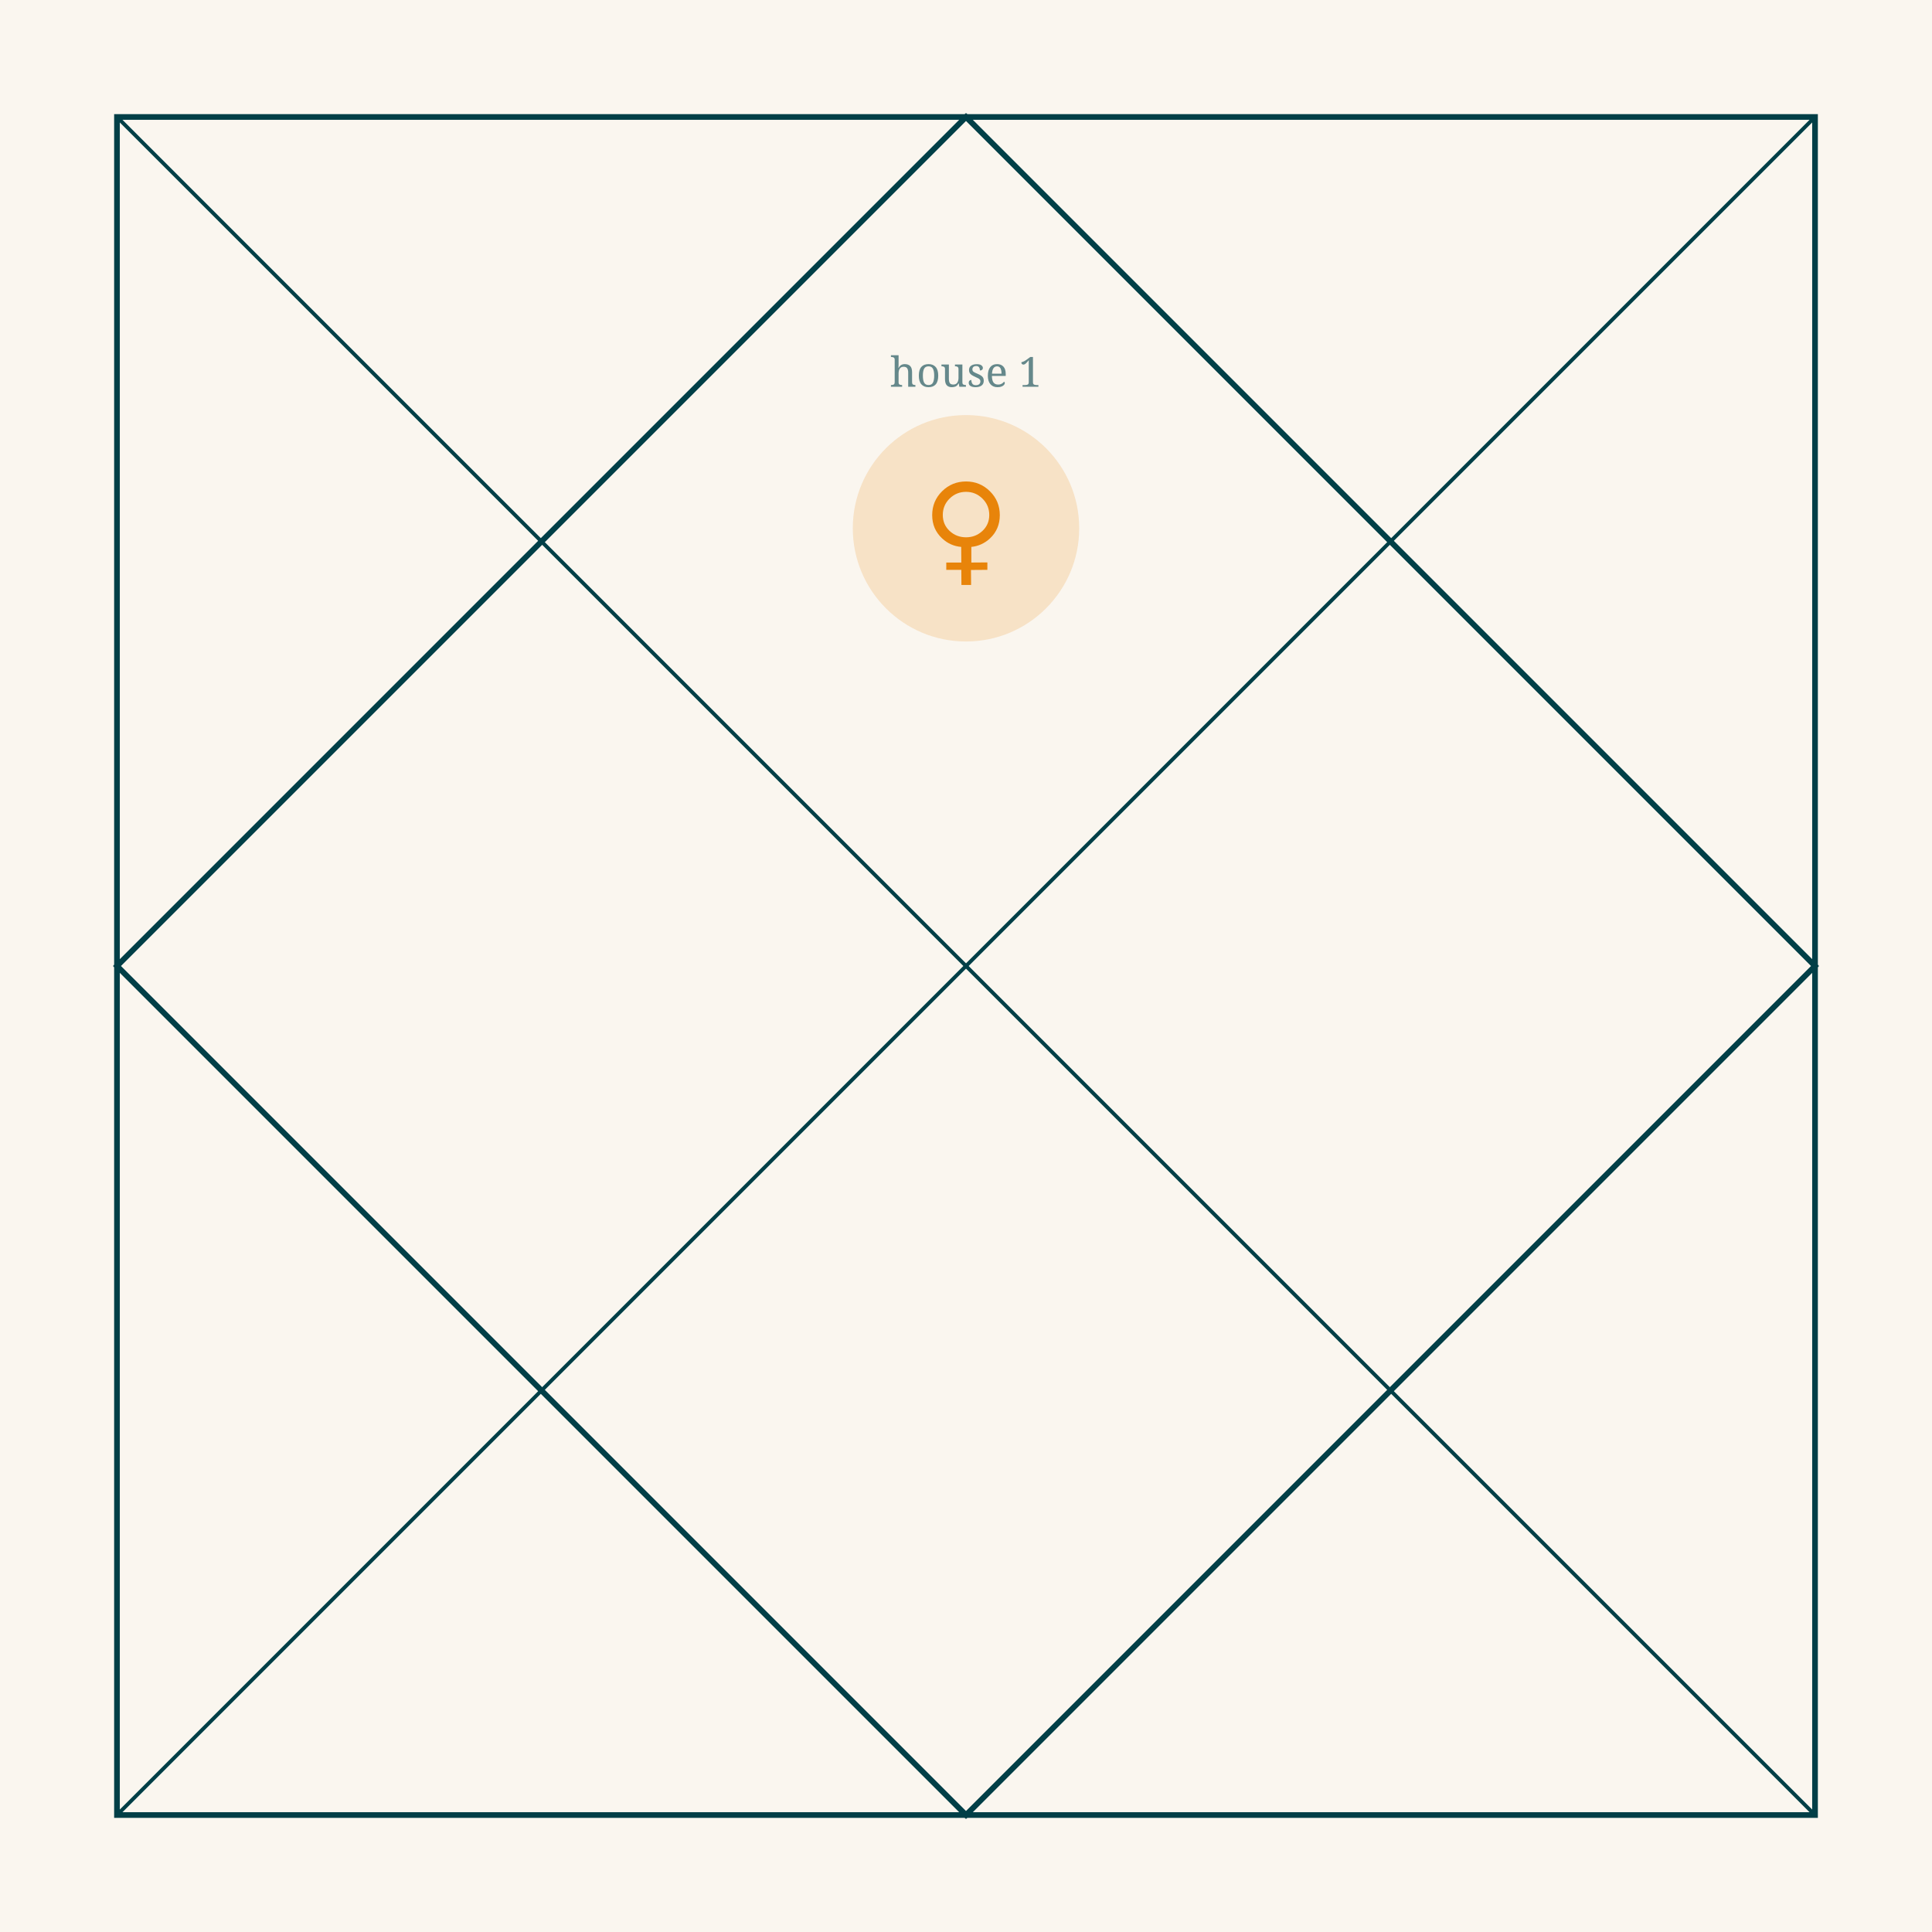
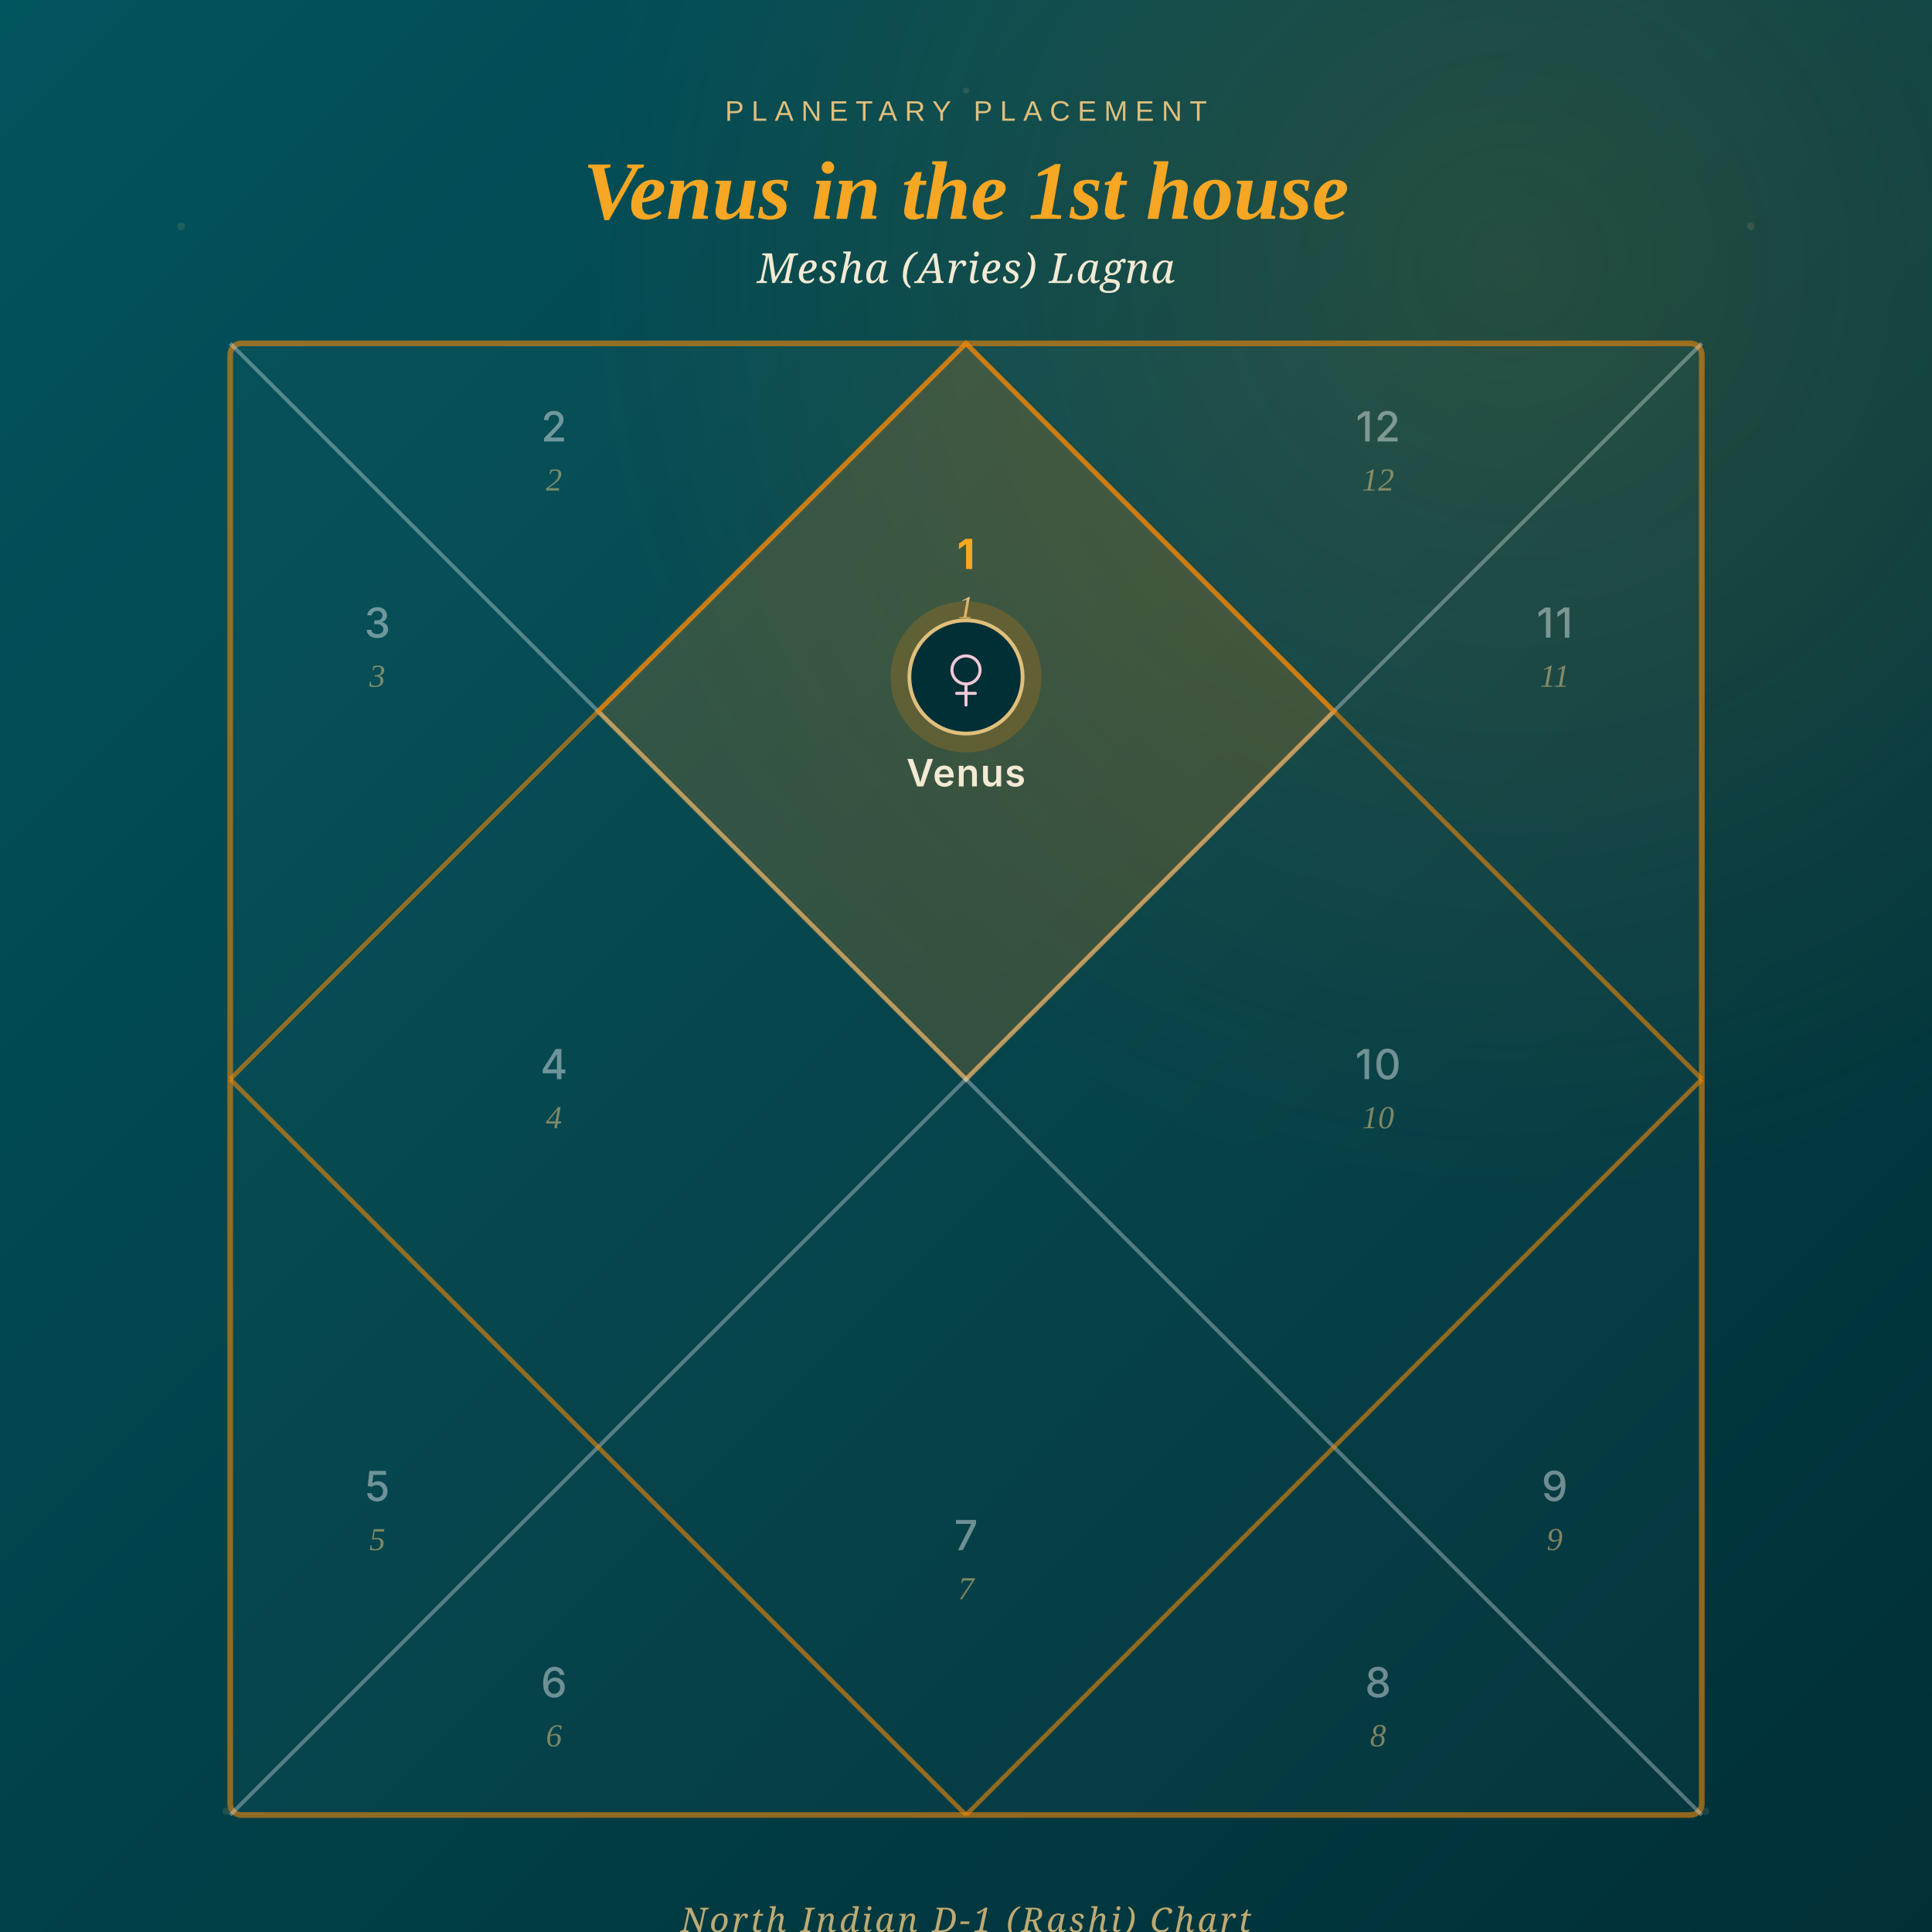
- <svg xmlns="http://www.w3.org/2000/svg" viewBox="0 0 1024 1024" role="img" aria-label="North Indian kundali chart highlighting Venus at the lagna of Mesh">
-   <rect width="1024" height="1024" fill="#faf6ef" />
-   <rect x="62" y="62" width="900" height="900" fill="none" stroke="#013F47" stroke-width="3" />
-   <line x1="62" y1="62" x2="962" y2="962" stroke="#013F47" stroke-width="2" />
-   <line x1="962" y1="62" x2="62" y2="962" stroke="#013F47" stroke-width="2" />
-   <polygon points="512,62 962,512 512,962 62,512" fill="none" stroke="#013F47" stroke-width="3" />
-   <circle cx="512" cy="280" r="60" fill="#e8840a" opacity="0.18" />
-   <text x="512" y="302" text-anchor="middle" font-family="serif" font-size="64" fill="#e8840a">♀</text>
-   <text x="512" y="205" text-anchor="middle" font-family="serif" font-size="22" fill="#013F47" opacity="0.6">house 1</text>
+ <svg xmlns="http://www.w3.org/2000/svg" width="1024" height="1024" viewBox="0 0 1024 1024">
+   <defs>
+     <linearGradient id="kbg" x1="0%" y1="0%" x2="100%" y2="100%">
+       <stop offset="0%" stop-color="#02545E" />
+       <stop offset="55%" stop-color="#013F47" />
+       <stop offset="100%" stop-color="#012F36" />
+     </linearGradient>
+     <radialGradient id="kglow" cx="78%" cy="14%" r="48%">
+       <stop offset="0%" stop-color="rgba(232,132,10,0.16)" />
+       <stop offset="100%" stop-color="rgba(232,132,10,0)" />
+     </radialGradient>
+   </defs>
+   <rect width="1024" height="1024" fill="url(#kbg)" />
+   <rect width="1024" height="1024" fill="url(#kglow)" />
+   <g fill="#E0BF7C" opacity="0.14">
+     <circle cx="96" cy="120" r="2" />
+     <circle cx="928" cy="120" r="2" />
+     <circle cx="120" cy="960" r="2" />
+     <circle cx="904" cy="960" r="2" />
+     <circle cx="512" cy="48" r="1.6" />
+   </g>
+   <g text-anchor="middle">
+     <text x="512" y="64" font-family="'Helvetica Neue', Arial, sans-serif" font-size="15" fill="#E0BF7C" letter-spacing="4" font-weight="500">PLANETARY PLACEMENT</text>
+     <text x="512" y="116" font-family="Georgia, 'Times New Roman', serif" font-size="44" fill="#f5a623" font-weight="600" font-style="italic">Venus in the 1st house</text>
+     <text x="512" y="150" font-family="Georgia, serif" font-size="22" fill="#F2EAD3" font-style="italic" letter-spacing="0.5">Mesha (Aries) Lagna</text>
+   </g>
+   <polygon points="512.0,182.0 707.0,377.0 512.0,572.0 317.0,377.0" fill="#e8840a" fill-opacity="0.20" stroke="#e8840a" stroke-opacity="0.6" stroke-width="2.6" />
+   <rect x="122.0" y="182.0" width="780.0" height="780.0" fill="rgba(255,255,255,0.02)" stroke="#e8840a" stroke-opacity="0.62" stroke-width="3" rx="6" />
+   <line x1="122.0" y1="182.0" x2="902.0" y2="962.0" stroke="rgba(255,255,255,0.32)" stroke-width="2" />
+   <line x1="902.0" y1="182.0" x2="122.0" y2="962.0" stroke="rgba(255,255,255,0.32)" stroke-width="2" />
+   <line x1="512.0" y1="182.0" x2="902.0" y2="572.0" stroke="#e8840a" stroke-opacity="0.62" stroke-width="2.4" />
+   <line x1="902.0" y1="572.0" x2="512.0" y2="962.0" stroke="#e8840a" stroke-opacity="0.62" stroke-width="2.4" />
+   <line x1="512.0" y1="962.0" x2="122.0" y2="572.0" stroke="#e8840a" stroke-opacity="0.62" stroke-width="2.4" />
+   <line x1="122.0" y1="572.0" x2="512.0" y2="182.0" stroke="#e8840a" stroke-opacity="0.62" stroke-width="2.4" />
+   <g>
+     <text x="512.0" y="301.6" text-anchor="middle" font-family="Inter, 'Helvetica Neue', Arial, sans-serif" font-size="22" font-weight="700" fill="#f5a623" letter-spacing="0.04em">1</text>
+     <text x="512.0" y="327.6" text-anchor="middle" font-family="Georgia, 'Times New Roman', serif" font-size="17" fill="#E0BF7C" font-style="italic">1</text>
+     <g transform="translate(512.0, 358.8)">
+       <circle r="40" fill="#e8840a" fill-opacity="0.22" />
+       <circle r="30" fill="#012F36" stroke="#E0BF7C" stroke-width="2" />
+       <g transform="scale(0.62)">
+         <circle cx="0" cy="-6" r="12" stroke="#F2C8D8" stroke-width="2.6" stroke-linecap="round" stroke-linejoin="round" fill="none" />
+         <line x1="0" y1="6" x2="0" y2="24" stroke="#F2C8D8" stroke-width="2.6" stroke-linecap="round" stroke-linejoin="round" fill="none" />
+         <line x1="-8" y1="14" x2="8" y2="14" stroke="#F2C8D8" stroke-width="2.6" stroke-linecap="round" stroke-linejoin="round" fill="none" />
+       </g>
+     </g>
+     <text x="512.0" y="416.8" text-anchor="middle" font-family="Inter, 'Helvetica Neue', Arial, sans-serif" font-size="20" font-weight="600" fill="#F2EAD3" letter-spacing="0.03em">Venus</text>
+   </g>
+   <g>
+     <text x="293.6" y="234.0" text-anchor="middle" font-family="Inter, 'Helvetica Neue', Arial, sans-serif" font-size="22" font-weight="500" fill="rgba(255,255,255,0.42)" letter-spacing="0.04em">2</text>
+     <text x="293.6" y="260.0" text-anchor="middle" font-family="Georgia, 'Times New Roman', serif" font-size="17" fill="rgba(224,191,124,0.55)" font-style="italic">2</text>
+   </g>
+   <g>
+     <text x="200.0" y="338.0" text-anchor="middle" font-family="Inter, 'Helvetica Neue', Arial, sans-serif" font-size="22" font-weight="500" fill="rgba(255,255,255,0.42)" letter-spacing="0.04em">3</text>
+     <text x="200.0" y="364.0" text-anchor="middle" font-family="Georgia, 'Times New Roman', serif" font-size="17" fill="rgba(224,191,124,0.55)" font-style="italic">3</text>
+   </g>
+   <g>
+     <text x="293.6" y="572.0" text-anchor="middle" font-family="Inter, 'Helvetica Neue', Arial, sans-serif" font-size="22" font-weight="500" fill="rgba(255,255,255,0.42)" letter-spacing="0.04em">4</text>
+     <text x="293.6" y="598.0" text-anchor="middle" font-family="Georgia, 'Times New Roman', serif" font-size="17" fill="rgba(224,191,124,0.55)" font-style="italic">4</text>
+   </g>
+   <g>
+     <text x="200.0" y="795.6" text-anchor="middle" font-family="Inter, 'Helvetica Neue', Arial, sans-serif" font-size="22" font-weight="500" fill="rgba(255,255,255,0.42)" letter-spacing="0.04em">5</text>
+     <text x="200.0" y="821.6" text-anchor="middle" font-family="Georgia, 'Times New Roman', serif" font-size="17" fill="rgba(224,191,124,0.55)" font-style="italic">5</text>
+   </g>
+   <g>
+     <text x="293.6" y="899.6" text-anchor="middle" font-family="Inter, 'Helvetica Neue', Arial, sans-serif" font-size="22" font-weight="500" fill="rgba(255,255,255,0.42)" letter-spacing="0.04em">6</text>
+     <text x="293.6" y="925.6" text-anchor="middle" font-family="Georgia, 'Times New Roman', serif" font-size="17" fill="rgba(224,191,124,0.55)" font-style="italic">6</text>
+   </g>
+   <g>
+     <text x="512.0" y="821.6" text-anchor="middle" font-family="Inter, 'Helvetica Neue', Arial, sans-serif" font-size="22" font-weight="500" fill="rgba(255,255,255,0.42)" letter-spacing="0.04em">7</text>
+     <text x="512.0" y="847.6" text-anchor="middle" font-family="Georgia, 'Times New Roman', serif" font-size="17" fill="rgba(224,191,124,0.55)" font-style="italic">7</text>
+   </g>
+   <g>
+     <text x="730.4" y="899.6" text-anchor="middle" font-family="Inter, 'Helvetica Neue', Arial, sans-serif" font-size="22" font-weight="500" fill="rgba(255,255,255,0.42)" letter-spacing="0.04em">8</text>
+     <text x="730.4" y="925.6" text-anchor="middle" font-family="Georgia, 'Times New Roman', serif" font-size="17" fill="rgba(224,191,124,0.55)" font-style="italic">8</text>
+   </g>
+   <g>
+     <text x="824.0" y="795.6" text-anchor="middle" font-family="Inter, 'Helvetica Neue', Arial, sans-serif" font-size="22" font-weight="500" fill="rgba(255,255,255,0.42)" letter-spacing="0.04em">9</text>
+     <text x="824.0" y="821.6" text-anchor="middle" font-family="Georgia, 'Times New Roman', serif" font-size="17" fill="rgba(224,191,124,0.55)" font-style="italic">9</text>
+   </g>
+   <g>
+     <text x="730.4" y="572.0" text-anchor="middle" font-family="Inter, 'Helvetica Neue', Arial, sans-serif" font-size="22" font-weight="500" fill="rgba(255,255,255,0.42)" letter-spacing="0.04em">10</text>
+     <text x="730.4" y="598.0" text-anchor="middle" font-family="Georgia, 'Times New Roman', serif" font-size="17" fill="rgba(224,191,124,0.55)" font-style="italic">10</text>
+   </g>
+   <g>
+     <text x="824.0" y="338.0" text-anchor="middle" font-family="Inter, 'Helvetica Neue', Arial, sans-serif" font-size="22" font-weight="500" fill="rgba(255,255,255,0.42)" letter-spacing="0.04em">11</text>
+     <text x="824.0" y="364.0" text-anchor="middle" font-family="Georgia, 'Times New Roman', serif" font-size="17" fill="rgba(224,191,124,0.55)" font-style="italic">11</text>
+   </g>
+   <g>
+     <text x="730.4" y="234.0" text-anchor="middle" font-family="Inter, 'Helvetica Neue', Arial, sans-serif" font-size="22" font-weight="500" fill="rgba(255,255,255,0.42)" letter-spacing="0.04em">12</text>
+     <text x="730.4" y="260.0" text-anchor="middle" font-family="Georgia, 'Times New Roman', serif" font-size="17" fill="rgba(224,191,124,0.55)" font-style="italic">12</text>
+   </g>
+   <text x="512" y="1024" text-anchor="middle" font-family="Georgia, serif" font-size="18" fill="rgba(224,191,124,0.85)" font-style="italic" letter-spacing="1.5">North Indian D-1 (Rashi) Chart</text>
</svg>
